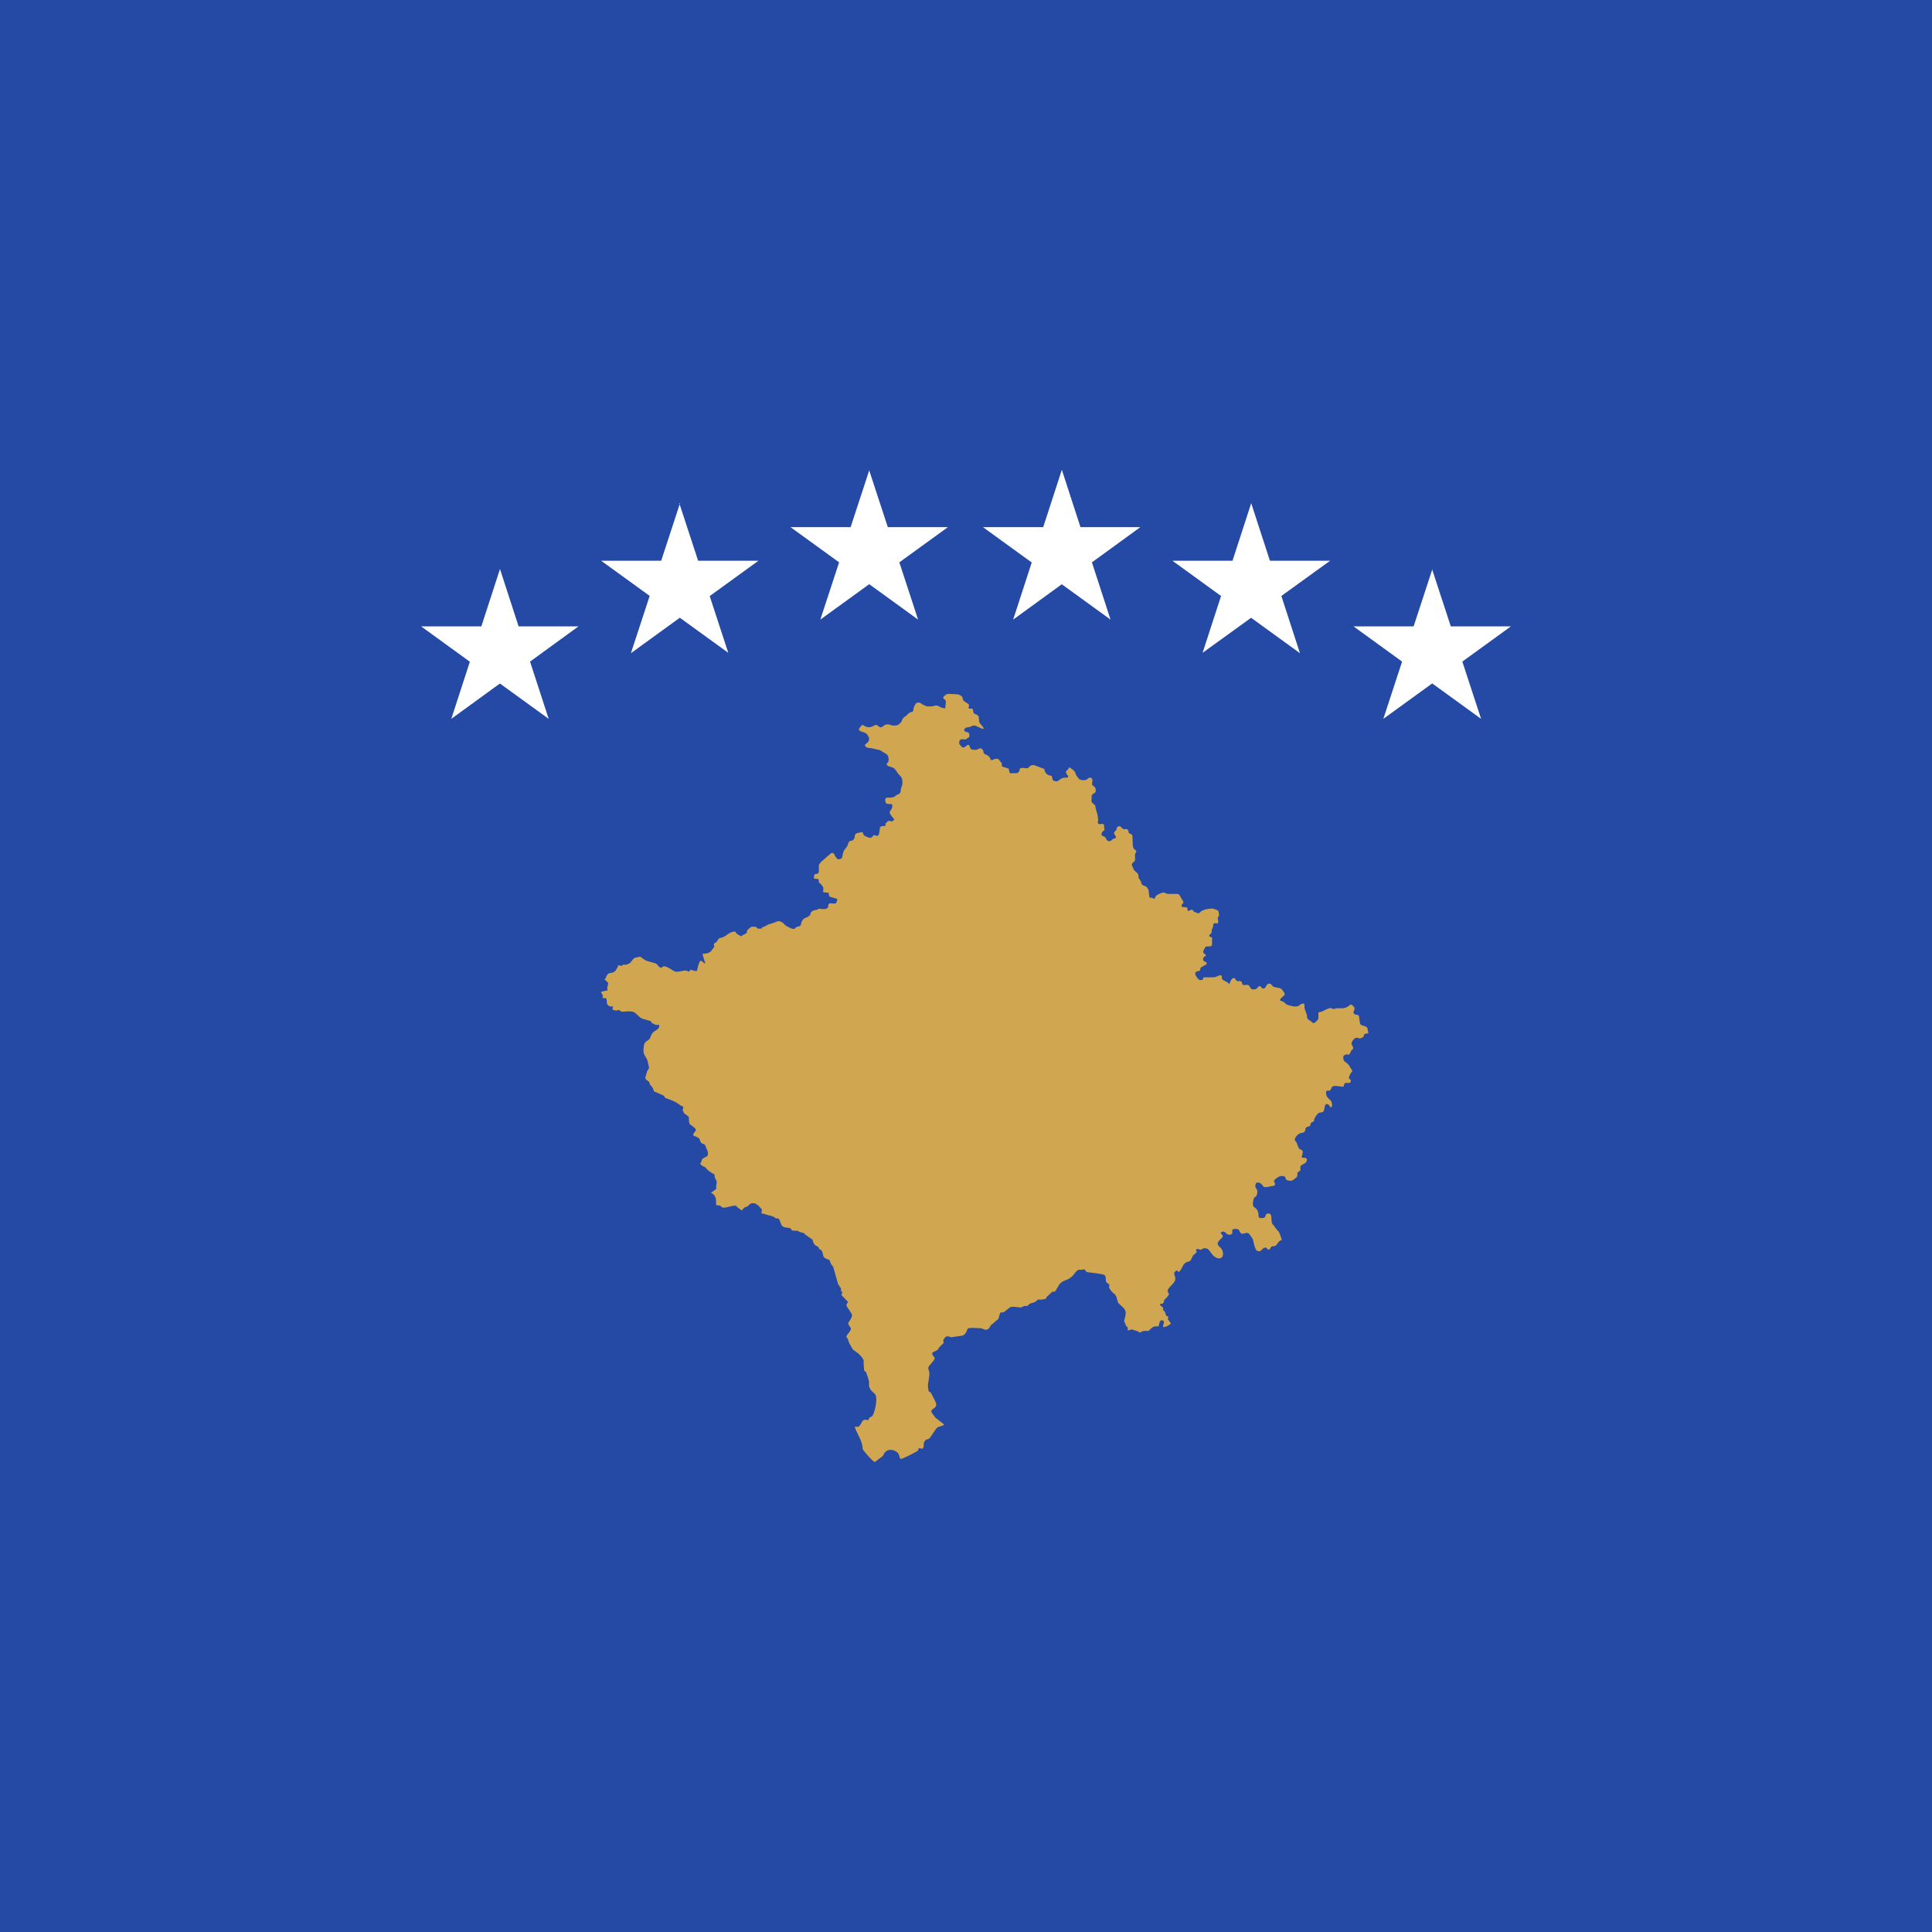
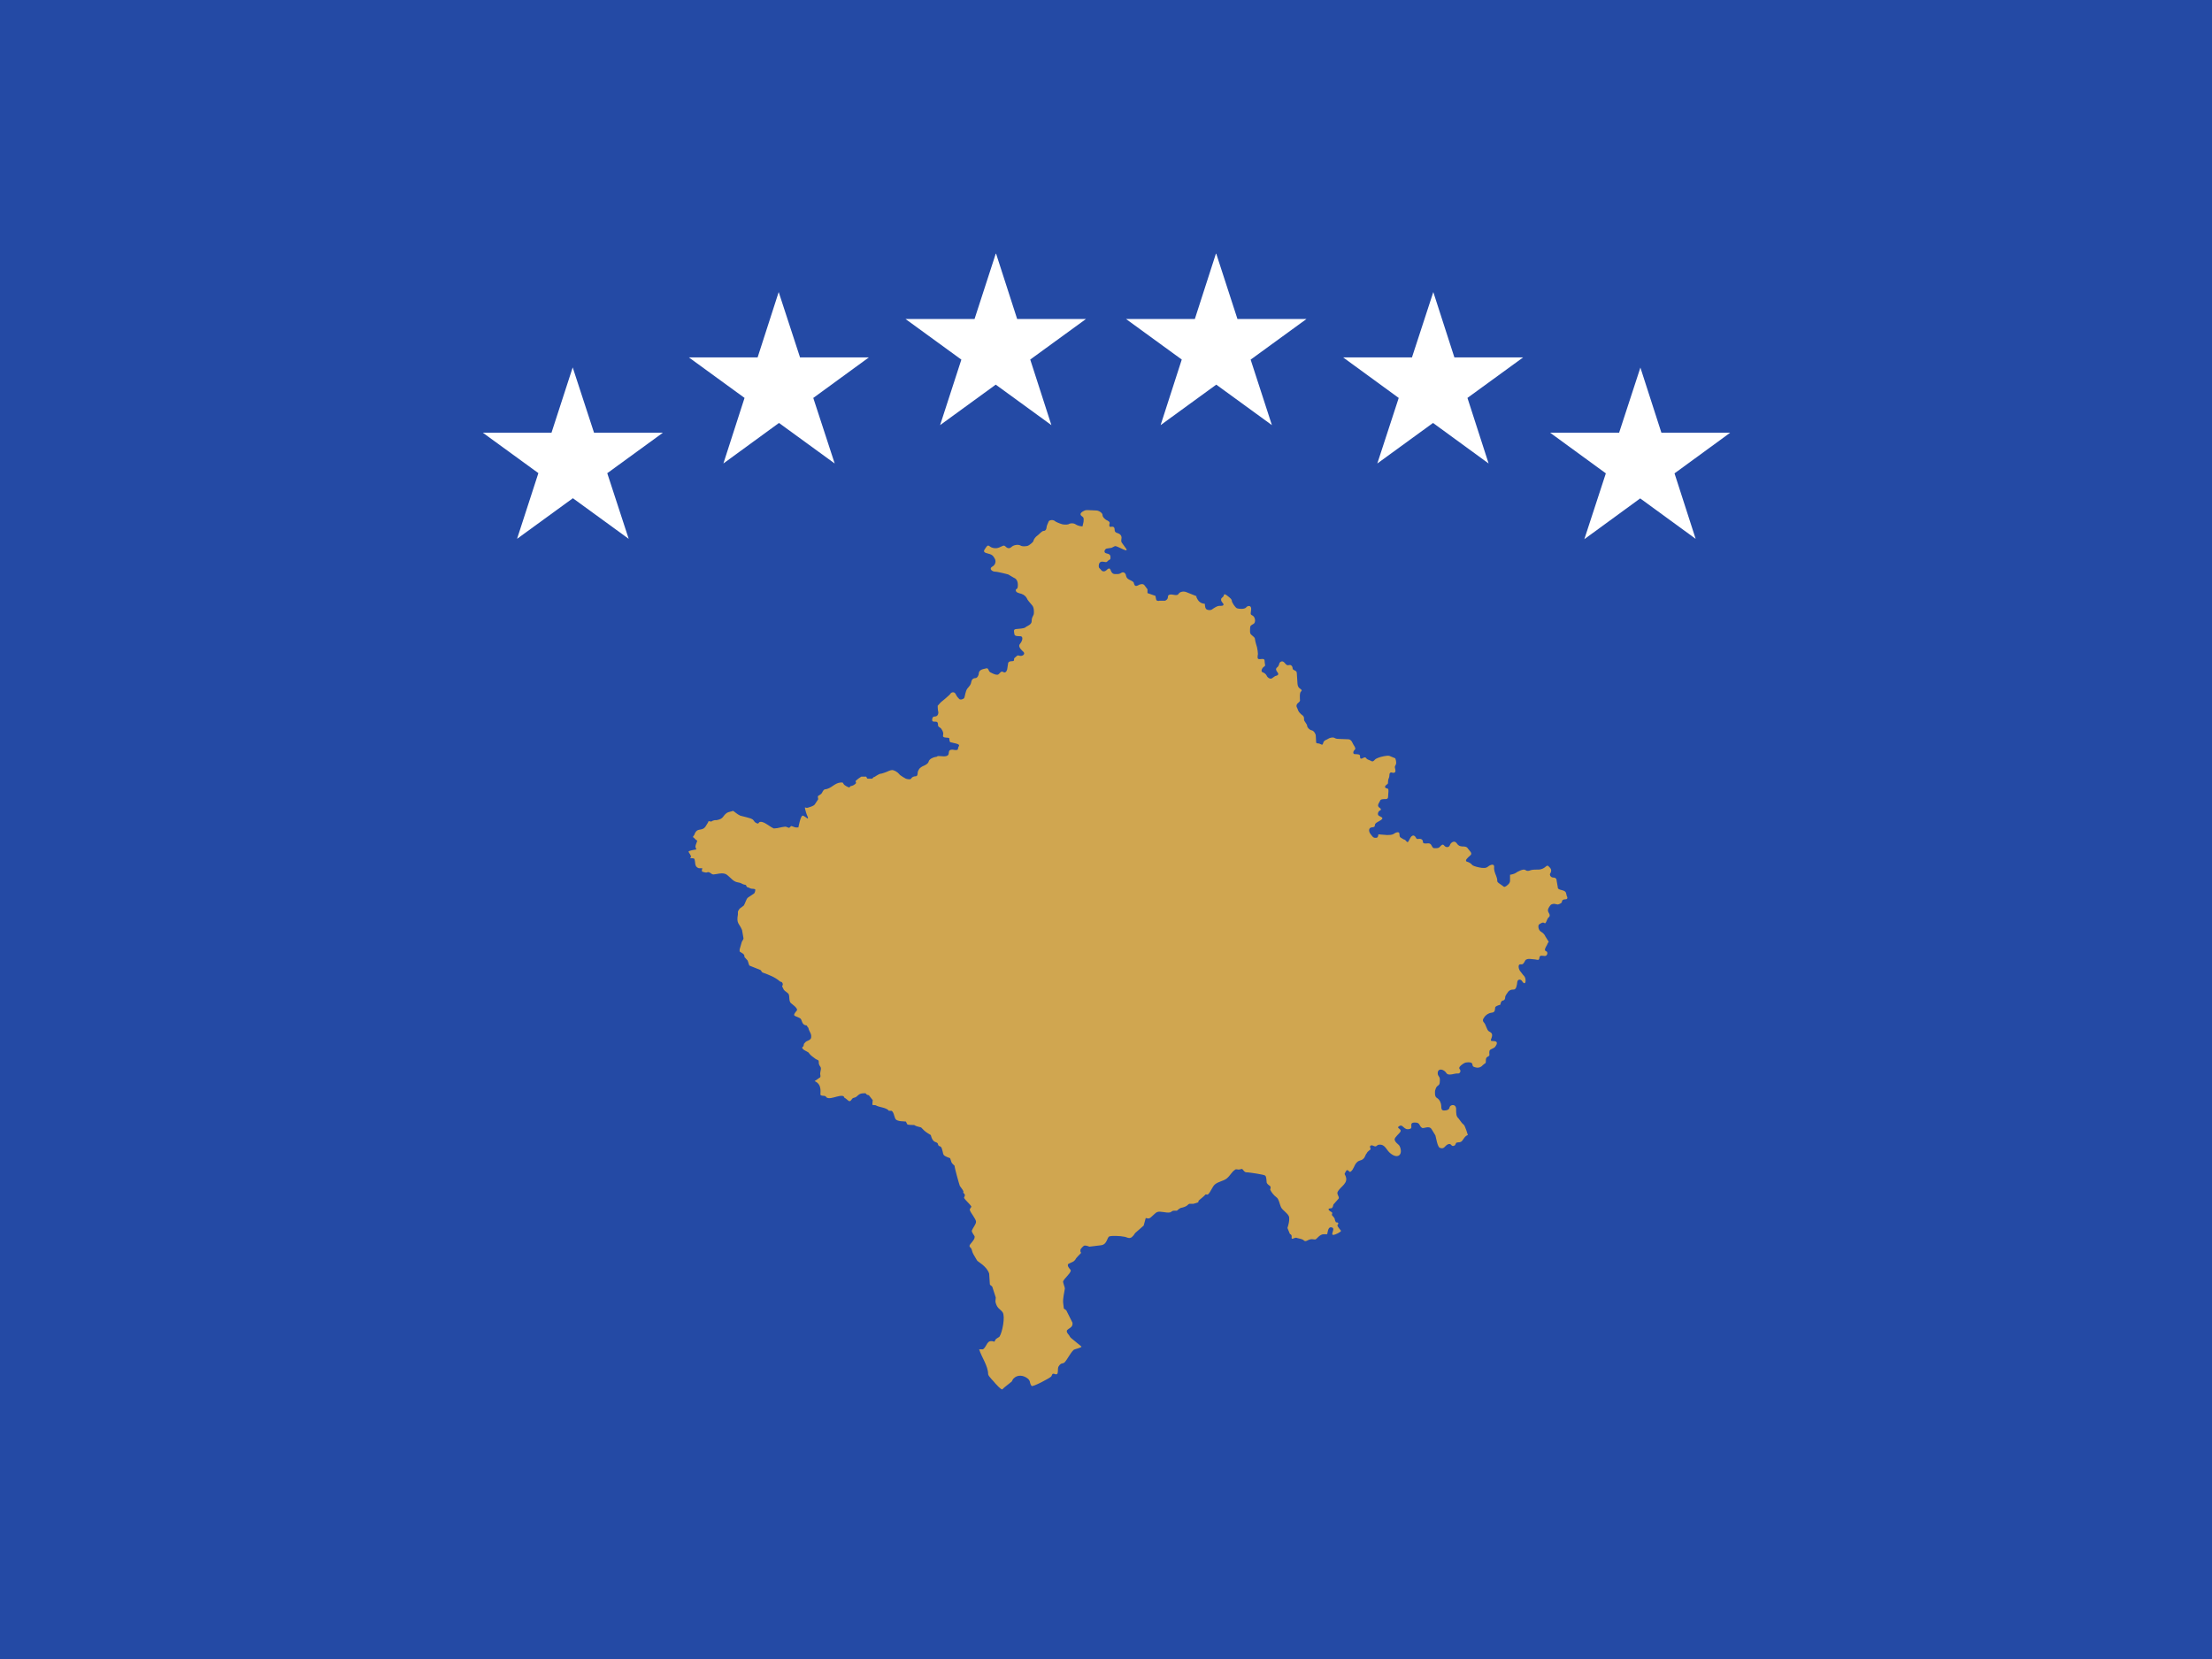
- <svg xmlns="http://www.w3.org/2000/svg" id="flag-icons-xk" viewBox="0 0 512 512">
-   <path fill="#244AA5" d="M0 0h512v512H0z" />
-   <path fill="#D0A650" d="m202.3 245.7 1.3-.7 1.6-.5s.8-.4 1.2-.4c.4 0 1.3.5 1.5.9.3.4 1.7 1 1.7 1s1 .4 1.1 0c.2-.2.6-.5 1-.5s.6-.4.6-.7c0-.3.2-.7.5-1.1.3-.4 1-.6 1-.6s1-.4 1-1 1.1-1 1.7-1c.5-.1 0-.4 1.3-.2 1.4.1 1.6-.3 1.7-.7 0-.5 0-.9.9-.8.8.1 1.3.1 1.3-.4 0-.4.8-.7-.6-1-1.4-.5-1.3-.2-1.4-.8-.1-.7 0-.6-1-.7-1 0-.4-.5-.5-1 0-.5-.3-.7-.5-1-.2-.4-.7-.4-.7-.8 0-.5 0-.8-.6-.8s-.7 0-.7-.4c0-.5.1-.9.6-.9s.8-.4.7-.9v-1.5l.6-.8 2.3-2c.2-.3.9-.6 1.2 0 .3.7.5.9.8 1.2.2.3 1 0 1.2-.2.2-.4.2-1.5.7-2.2.5-.6.8-1 .9-1.4s.3-1 .9-1 .9-.7.9-1.1.2-.9 1-1c.6 0 1-.5 1.2.1.2.7.4.7.9.9.4.2 1 .5 1.4.2.4-.3.5-.8 1-.5.5.3.9 0 1-.6l.2-1.5s.1-.4 1-.4.2-.5.6-.8c.5-.4.5-.7 1-.5.6.2 1.5-.2 1-.7-.4-.6-1.4-1.4-.9-2 .6-.6.8-1.7.3-1.8-.6-.1-1.4.1-1.5-.5-.1-.6-.3-1 .3-1.2.7 0 1.9 0 2.2-.4s1.5-.5 1.5-1.4c0-1 .3-1 .4-1.6.1-.5.1-1.6-.3-2.1a9.5 9.5 0 0 1-1.3-1.6 2 2 0 0 0-1.2-1c-.7-.2-1.3-.3-1.3-.8 0-.6.5 0 .5-1.3s-1-1.6-1-1.6l-1.3-.8s-2.4-.6-3-.6-1.4-.7-.7-1.1c.8-.5 1-1.2.7-1.8s-.5-1-1.5-1.3c-1-.3-1.3-.5-.9-1.1.5-.6.6-1 1.2-.6.5.4 1.4.6 2.2.2.7-.3 1-.6 1.4-.2.3.3.8.7 1.4.2.5-.6 1.5-.6 2-.4.5.3 1.6.2 2 0 .3-.2 1-.8 1-1.1s.5-1 1-1.2c.4-.3 1-1.1 1.5-1.1s.6-.5.6-.9.4-1 .5-1.2c0-.3 1-.7 1.6-.1.7.5 1.5.7 1.5.7h1.4c.5-.2 1.1-.4 1.8 0 .6.5 1.6.5 1.6.5l.1-1c0-.4.2-1-.1-1.2-.4-.3-.9-.6-.1-1.2.7-.5.7-.4 1.4-.4l1.8.1c.6 0 1.5.5 1.5 1s.4.9.8 1.1c.5.3 1 .5.9 1-.2.4-.2.7.3.7.6-.1.8.2.8.6s.1.7.7.9c.6.2.8.5.8 1l.1 1c.1.4.8 1.1.8 1.1s1 1.2-.3.6-1.6-.8-2-.7c-.5 0-.8.3-.8.3l-1 .2c-.6 0-1 1-.3 1.1.8.2 1 .3 1 1s-.2.4-.6.8c-.4.4-.7.2-1.3.2-.7 0-.8.5-.8 1s.2.4.5.8c.3.5.8.5 1.2.1.5-.4.9-.7 1.1.1s.7.8 1.2.8c.6 0 .8 0 1.2-.3.5-.2 1 0 1.2.7 0 .7.5.8 1 1 .4.3.7.5.8.9.1.4.4.6.8.3.5-.2 1.2-.4 1.5 0l.8 1v.8l1.8.6.2.8c0 .4.3.5.7.4h1.3s.7-.3.7-.8.3-.6.7-.6c.5 0 1.5.3 1.8-.2.3-.5 1.1-.7 1.7-.4l2.4.9s-.2 0 .3 1c.6.8 1.6.8 1.6.8l.3 1.1c.2.3 1 .5 1.5.2.4-.4 1-.8 1.6-.8.6 0 1 0 1-.3s-.6-.6-.6-1.2c0-.5.6-.5.7-1 0-.5.6 0 1 .3.3.2.8.7.8 1s.8 1.5 1.2 1.7c.5.2 1.7.3 2-.2.4-.4 1.3-.6 1.3.5-.1 1-.3 1 .3 1.4.7.4.8 1.6.2 1.9-.5.3-.7.4-.7 1s-.2 1.3.2 1.6c.5.4.8.6.8 1s.5 1.9.5 1.9.3 1.5.2 1.8-.2 1 .6.9c.8-.1 1-.1 1 .6s.3 1-.2 1.2c-.4.2-.7 1-.3 1.3.5.1.9.4 1 .7 0 .4.8 1 1.3.6.4-.3.5-.5.9-.6.4 0 .6-.3.3-.7-.4-.5-.5-.9-.1-1.2.4-.2.5-1 .5-1s.6-.8 1.2 0c.7.7.8.4 1.2.4.5 0 .7.5.7.9s1 .3 1 1l.1 2.3s0 1 .6 1.3c.5.4.4.4.1.9-.2.4-.1 1-.1 1.4s.1.5-.3.9c-.5.3-.7.7-.4 1.2.3.6.2.9 1 1.5.7.6.6.9.6 1.3s.7 1 .7 1.4c0 .5.6 1 1 1s1 .9 1 1.3l.2 1.6s-.1.2.4.2c.6 0 1 .6 1.1 0 .2-.7.8-.8 1.1-1 .4-.2 1.2-.5 1.5-.3.4.3.9.3 1.2.3h2.2s.4 0 .7.7c.3.7 1.1 1.4.7 1.8-.5.3-.5 1 0 1 .6 0 1.2 0 1.2.4 0 .5 0 .8.5.5s.8-.3 1 0c.1.4.5.4 1 .6.4.3.6.1.9-.2.3-.4 1.4-.7 1.4-.7s1.5-.3 2-.2l1.3.5s.4.9.2 1.4c-.2.5-.4.4-.2 1.2.2.8-.2.9-.5.8-.4-.1-.8-.1-.8.6s-.4.8-.4 1.4 0 .5-.3.8c-.4.2-.5.7 0 .8.6 0 .4.6.4 1v1s0 .5-.6.5c-.7 0-1.2 0-1.3.4s-.8 1-.2 1.5c.7.4.5.7.1.8-.4.2-.6 1 0 1.3.8.3.7.5.3.9-.5.3-1.4.6-1.4 1 0 .6-.2.6-.8.7s-.8.7-.1 1.6c.6.9.8.7 1.3.7.4 0 .4-.7.4-.7h2c.5 0 1.2 0 1.5-.2.4-.2 1.4-.7 1.4.1 0 .8.2.7.7 1 .4.4.5.1 1 .6.3.5.4.1.6-.5.3-.6.9-1.2 1.3-.5s.5.5 1 .5c.6 0 .8.3.8.7s.6.4 1.2.3.7.4 1 .8c.3.4.4.4.8.4.3 0 .7 0 1-.4.3-.3.6-.8 1-.2s1.1.4 1.3-.2c.2-.6 1-1.1 1.5-.4.4.6.8.6 1.3.7.4.1 1.1.1 1.4.5.3.5 1.2 1.2.5 1.7-.6.5-1.4 1.2-.8 1.3.6.2 1 .4 1.3.8.4.4 1.6.6 2.1.7.6 0 1 .2 1.7-.4.6-.5 1.3-.5 1.2.2-.1.7.3 1.5.3 1.5s.4 1 .4 1.5c0 .4 0 .5.8 1s.7.9 1.4.4c.6-.6.8-.8.8-1.2v-1.4s1-.2 1.3-.4 1.9-1 2.2-.7.9.2 1.2 0h1.5c.4 0 1 0 1.8-.6.7-.6.7-.4 1.2 0s.4 1 .2 1.3c-.3.3 0 1 .6 1 .7 0 .8.4.8.9l.2 1.3c.1.4.1.5 1.1.8 1 .2.9.8 1 1.3.2.4.2.7-.3.7-.6 0-.8.3-.8.7-.1.4-1 .6-1 .6l-.8-.2s-.6 0-.8.4c-.3.3-.9 1-.5 1.6.4.6.4 1 0 1.2-.4.3-.6 1.5-1 1.3s-.8 0-1.1.2c-.4.2-.3 1.4.4 1.8.8.5 1 1 1 1l.8 1.3-.5.7c-.2.4-.7 1.3-.2 1.5s.3 1-.2 1c-.6 0-1.2-.2-1.3.5-.1.7-.4.5-1 .4-.5 0-2-.4-2.3.3-.3.7-.4 1-1 .8-.7 0-.5 1-.3 1.5.2.4.9 1 .9 1s.5.4.5 1.3-.4.8-.7.2-1.1-.5-1.2.1c-.1.7-.2 1.7-.9 1.7-.6 0-.9.2-1.2.6-.2.3-.7.9-.7 1.2s-.1.7-.6.8c-.4 0-.5 1-.5 1s-1.1.2-1.2.6c-.1.4 0 1.1-.9 1.2-.9.1-1.4.7-1.7 1.1-.3.5-.4.8 0 1.2.4.4.6 1.8 1 2 .6.3 1 .4.8 1 0 .8-.6 1.3.1 1.3.8 0 1.2.2 1 .8-.3.6-.3.6-.9.9-.5.3-.8.3-.8 1s.2.6-.3.9c-.5.2-.5.6-.5 1 0 .6-.1.4-.7 1s-1.3.6-1.8.4c-.4-.1-.5-.1-.6-.6-.1-.6-1-.6-1.4-.5-.5.1-1.1.6-1.1.6s-.8.5-.5 1c.4.4.2 1-.4 1-.7 0-2.2.7-2.6 0-.5-.9-1.8-1.4-2-.3-.2 1 .6.9.5 2-.1 1-.3 1-.7 1.3-.3.3-.3.6-.4 1-.1.4-.2 1.4.4 1.7.7.4 1 1.3 1 1.8s0 1 .6 1c.7 0 1.2 0 1.3-.7.1-.6 1.4-.9 1.5.3s0 1.8.6 2.3c.4.5.8 1.2 1.2 1.5s1 2.4 1 2.4c-1 .2-1.2 1.4-1.8 1.6-.3.1-.6 0-1 .2-.2.2-.2.5-.5.7-.7.3-.5-.8-1.4-.4-.7.3-.8 1.2-1.8.8-.6-.2-1-2.3-1.1-2.8 0-.3-.7-1.2-.9-1.5-.6-1-1.8 0-2.2-.3-.7-.4-.4-1.2-1.3-1.2-2-.2-.6 1.1-1.4 1.4-1.5.6-1.5-1.4-2.7-.5-.4.3.7.6.4 1.2-.2.4-1.4 1.2-1.3 1.8.1.8 1 1 1.2 1.7.7 1.7-.4 3-2.2 1.6-1-.8-1.1-2.2-2.6-2.1-.4 0-.5.3-.9.4-.3 0-.6-.3-1-.2-.5.2 0 .6-.1.9l-.9.8c-.4.5-.3 1-.9 1.5-.5.3-.9.1-1.4.7-.6.6-.7 1.5-1.4 2.1-.4.3-.6-.9-1 0-.2 0-.2.1-.3.2v.6c1 2-1 2.6-1.7 4-.3.5.5 1 .2 1.4-.2.4-1.1 1.2-1.2 1.4 0 .2-.1.6-.3.8-.2.2-.7 0-.8.3 0 .3.6.6.8.8.2.2-.1.5 0 .6 1 1 .4.7.9 1.6 0 .2.4 0 .5.3.1.3-.2.3-.1.6l.8 1.1c0 .3-1.5 1-1.8 1-.9 0 .8-1.8-.7-1.8-.6 0-.6 1.4-.8 1.6h-.8c-.9 0-1.5 1.1-1.9 1.2h-1.1c-.4 0-.8.4-1.2.4-.2 0-.3-.2-.5-.3l-1.6-.5c-.3 0-.8.4-1 .2-.2-.1.3-.7-.4-1l-.6-1.4c.2-.8.5-1.7.4-2.5-.2-1-1.5-1.7-2-2.4-.2-.5-.4-2-1-2.3a5 5 0 0 1-1.4-1.7c0-.2.2-.5 0-.8-.2-.3-.7-.4-.8-.8-.1-.4 0-1.5-.4-1.7-.4-.3-3.3-.6-4-.7-.3 0-.6 0-.9-.3l-.4-.5-.9.1h-.7c-1 .6-1.1 1.4-2 2-.9.8-1.8.7-2.7 1.5-.6.5-1 1.7-1.5 2.2-.2.3-.6 0-.7.1l-1.6 1.5s0 .3-.2.4l-1 .2h-1c-.4.2-.4.7-2 1l-.3.2-.6.5h-.6c-.4 0-.7.3-1 .4-.9 0-2.2-.4-2.8-.1-.4.1-1.5 1.3-2 1.4h-.6c-.2 0-.5 1.4-.6 1.7l-2 1.7-.5.8c-.2.2-.5.4-.8.4-.4 0-1-.3-1.3-.4-.7 0-2.7-.2-3.3 0-.6 0-.4 1.9-2 2l-2.7.4s-.6-.4-1.2-.2c-.2 0-.8.7-.8 1v.3l.1.3c-.3.5-1.1 1-1.4 1.6l-.2.3c-.2.2-1.3.6-1.4.8-.3.6.7 1.2.6 1.5-.2.8-1.4 1.6-1.7 2.4-.1.3.4 1.3.3 1.7 0 1-.4 2.3-.4 3.3l.2 1.3.6.4c.1.2 1.4 2.6 1.4 2.9.2 1.7-2.3 1.1-.8 2.9l.6.8 2.3 1.8c0 .3-1.6.6-1.8.8-.8.8-1.4 2.1-2.1 2.9-.5.4-.9 0-1.4 1-.2.4 0 1.3-.3 1.6-.4.4-.7-.2-1 0-.2 0-.3.6-.4.7-.5.3-4.2 2.3-4.5 2.1-.2 0-.4-.7-.4-.9a2 2 0 0 0-.5-.8c-1-.8-2.4-1-3.3 0-.3.3-.3.7-.6 1l-1.6 1.2s-.3.4-.5.3c-.3 0-1.2-1-1.5-1.3-.4-.5-1.6-1.7-1.7-2.2 0-2-1.5-3.9-2.1-5.8h1c1-.6.7-2.4 2.5-1.7.3-.3.2-.6.7-.9.2 0 .5-.2.5-.3.7-1 1.4-4.6.8-5.6-.6-.8-1.2-.8-1.7-2.2v-1.2c0-.4-.7-2.4-.8-2.6-.1-.1-.5-.3-.5-.5 0-.1-.2-2.3-.1-2.5-.6-1.7-2.8-2.8-2.9-3l-.8-1.4c-.3-.5-.3-.8-.5-1.3 0-.2-.4-.4-.4-.7 0-.4 1.2-1.4 1.2-2.1 0-.3-.8-1-.7-1.5.2-.4 1-1.4 1-2 0-.6-1.3-2-1.5-2.7 0-.4.5-.7.4-.9l-1.7-1.8c-.1-.3.5-.6 0-1-.4-.5 0-.3-.1-.7l-.8-1.2-1.3-4.6c-.2-.3-.5-.5-.6-.8l-.4-1s-1.3-.4-1.5-.8c-.2-.3-.2-1.2-.6-1.7-.1-.3-.4-.2-.6-.4l-.2-.5c-.4-.5-1.1 0-1.6-2l-2-1.4-.2-.3c-.5-.2-1.2-.2-1.6-.6l-1.6-.1-.4-.6c-.6-.2-1.7-.1-2.2-.6-.5-.4-.6-2.2-1.3-2h-.4c-.5-.7-2.2-.8-3-1.2-.2-.1-.8 0-.8-.2l.1-1-1-1.1c-.6-.2-.3-.3-.8-.5-1.1-.1-1.2 0-2 .8l-.8.3c-.4.2-.5 1-1 .6l-.5-.4c-.3-.3-.5-.1-.6-.6-1-.5-3.6 1.2-4.2 0-.5-.3-.8 0-1.2-.3-.2-.2.5-2.4-1.4-3.2l1.4-1v-.8c0-.3.2-1 .1-1.3l-.4-.8c-.2-.3 0-.6-.2-1l-.6-.3c-.5-.4-1-.6-1.4-1.1l-.3-.4c-.3-.2-1.5-.6-1.4-1.1 0-.2.2-.2.3-.4 0-.2 0-.5.2-.7.5-.7 1.7-.4 1.5-1.7 0-.6-.5-1.1-.6-1.8l-.4-.5c-1.2-.1-1-1.3-1.4-1.6-1.3-.8-2.2-.3-.8-2 .2-.5-1.2-1.4-1.5-1.6-.5-.5-.2-1.5-.4-2-.1-.3-1-.7-1.2-1l-.4-.8v-.2c.3-.2.2-.5 0-.8 0-.2-.4-.1-.5-.2-1.2-1-2.5-1.5-4-2-.4-.2-.2-.5-.6-.7l-2.3-1c-.3 0-.4-.9-.6-1.1a3 3 0 0 0-.7-.8c0-.8-.5-.9-1-1.3l-.2-.5.5-1.7c.1-.3.5-.6.5-1l-.4-1.8c-.6-1.6-1.3-1.4-1-3.6.1-.5 0-.7.3-1.1l.2-.3 1-.7c.3-.4.5-1.5 1-1.8.2-.3 1.2-.8 1.3-1 .2-.2.4-.7.3-1h-1c-.1 0-.5-.4-.9-.4l-.2-.4-.2-.2-1-.3c-.5-.2-1-.2-1.5-.5-.7-.4-1.5-1.6-2.3-1.7-1-.2-1.6 0-2.5 0-.6.1-.6-.2-1-.4-.7-.2-.2.4-1.7-.1-.2-.2 0-.7.1-.9-.2 0-.5.1-.8 0-1.2-.3-.8-1.4-1-2-.2-.3-.7-.2-1-.2v-.3c.3-.3-.4-1.1-.4-1.2 0-.3 1.5-.5 1.7-.5.1-.2-.1-.4-.1-.6l.3-1.4-1-1c.1-.1.4-.3.4-.5.7-2 1.8-.4 2.8-2.2l.5-1h.2l.6.2c.1-.2.4-.3.6-.4l.4.1c1.8-.4 1.4-1 2.4-1.8.3-.2 1.1-.2 1.5-.4.4.2 1 .8 1.7 1.1.5.2 2.3.6 2.6.8.4.2.5.7.9.9 1 .5.4-.4 1.4-.2 1 .2 1.8 1 2.8 1.4h.7c.3 0 2-.4 2.1-.3l.7.3c.2 0 .4-.5.5-.5.7.1.8.4 1.7.3 0 0 .5-2.6 1-2.7.2 0 .9.6 1 .7.4 0 0-.6 0-.6 0-.2-.6-1.8-.5-2 0 0 .4.2.6 0 .6 0 1.2-.2 1.6-.6l.9-1.2c0-.2-.2-.7-.1-.8l.7-.5c.3-.3.4-.8.8-1 1.7-.2 2.2-1.5 3.7-1.7h.5l.3.5c.1.1 1 .7 1.3.7l.3-.3c.3 0 1.1-.5 1.2-.8 0 0-.2-.2 0-.4 0-.1 1-1 1.2-1h1.1l.5.5h.9c.2 0 .3-.4.5-.5l.1.1z" />
+ <svg xmlns="http://www.w3.org/2000/svg" id="flag-icons-xk" viewBox="0 0 640 480">
+   <path fill="#244AA5" d="M0 0h640v480H0z" />
+   <path fill="#D0A650" d="M253 224.8s1.2-.8 1.6-.9c.5 0 2-.6 2-.6s1-.5 1.5-.5c.6 0 1.6.6 2 1.1.3.5 2 1.4 2 1.4s1.2.4 1.5 0c.2-.4.7-.7 1.3-.7.5 0 .6-.5.6-.9s.2-.9.6-1.4c.5-.5 1.3-.8 1.3-.8s1.2-.5 1.3-1.2c.2-.7 1.3-1.2 2-1.3.7 0 0-.4 1.8-.2 1.7.2 2-.4 2-.9.1-.5 0-1 1.1-1 1.1.2 1.6.2 1.6-.4 0-.6 1-1-.7-1.4-1.8-.5-1.6-.1-1.8-1 0-.7 0-.6-1.1-.7-1.2-.1-.6-.7-.7-1.3-.1-.6-.4-1-.6-1.3-.3-.4-.9-.4-.9-1s-.1-1-.7-1c-.7 0-1 0-1-.5 0-.6.2-1 .8-1 .7 0 1-.6 1-1.2-.2-.6-.2-1.9-.2-1.9l.9-1s2.6-2.1 2.8-2.5c.2-.4 1.1-.7 1.5.1.4.8.6 1 1 1.4.3.4 1.3.1 1.5-.3.2-.4.3-1.9.9-2.7.6-.7 1-1.1 1.1-1.8s.5-1.2 1.2-1.2c.6 0 1-.9 1-1.4 0-.5.4-1 1.2-1.2.8-.1 1.3-.6 1.6.2s.6.7 1.1 1c.6.3 1.4.6 1.8.3.5-.4.7-1 1.3-.7.6.4 1 0 1.2-.7l.3-1.9s.1-.5 1.1-.5.3-.6.8-1c.6-.4.6-.8 1.3-.6.7.3 1.8-.3 1.3-1-.6-.6-1.8-1.6-1.1-2.4.7-.8 1-2 .3-2.2-.7-.1-1.8.1-1.9-.6-.1-.8-.4-1.4.5-1.5.8-.1 2.2-.1 2.7-.5.4-.4 1.8-.7 1.8-1.8 0-1.2.4-1.3.6-2 .1-.6.1-2-.5-2.6-.6-.7-1.4-1.6-1.5-2-.2-.4-.7-1-1.6-1.3-.8-.2-1.6-.4-1.6-1 0-.7.6.1.6-1.6 0-1.7-1.1-2-1.1-2l-1.7-1s-3-.8-3.8-.8-1.8-.8-.9-1.4c1-.5 1.2-1.5.9-2.2-.4-.7-.6-1.3-1.9-1.6-1.3-.3-1.6-.6-1-1.4.5-.7.7-1.3 1.4-.7.6.5 1.8.7 2.7.3 1-.4 1.3-.8 1.8-.3.4.4 1 .8 1.7.2.7-.7 2-.8 2.6-.5.5.4 2 .3 2.4 0 .4-.2 1.4-1 1.4-1.3s.6-1.2 1.1-1.5c.6-.4 1.3-1.4 1.9-1.4.6 0 .8-.7.8-1 0-.5.5-1.4.6-1.7 0-.3 1.2-.8 2 0 .9.5 2 .8 2 .8s1 .2 1.7 0a2 2 0 0 1 2.1 0c.9.6 2 .6 2 .6l.3-1.3c0-.4.2-1.2-.3-1.5-.4-.3-1-.7-.1-1.4 1-.6 1-.5 1.9-.5l2.2.1c.7 0 1.8.7 1.8 1.3 0 .6.5 1 1 1.4.6.3 1.3.6 1 1.2-.1.5-.1 1 .6.8.7-.1.9.3.9.9 0 .5.2.8 1 1 .6.2 1 .7 1 1.2s-.2.9 0 1.4l1 1.4s1.3 1.5-.4.7c-1.6-.7-2-1-2.5-1l-1 .5-1.3.2c-.6 0-1.2 1.2-.2 1.4.9.2 1.2.4 1.2 1.2s-.3.5-.8 1c-.4.6-.8.2-1.6.2s-1 .7-1 1.3.3.6.6 1c.4.6 1 .7 1.6.2.5-.5 1-.9 1.3.1.4 1 .9 1 1.5 1 .7 0 1 0 1.6-.4.5-.3 1.2 0 1.3.9.2.8.7 1 1.3 1.3.6.3 1 .5 1 1 .2.6.5.8 1.1.5.6-.4 1.5-.6 1.9-.1l.9 1.2v1.1l2.3.8.2 1c0 .3.4.6 1 .4h1.6s.8-.3.8-1c0-.6.3-.8 1-.8.5 0 1.8.5 2.1-.2.4-.6 1.4-.8 2.2-.5l3 1.2s-.3 0 .4 1.1 2 1.1 2 1.1 0 1 .3 1.4c.2.4 1.3.6 1.8.2.6-.4 1.4-1 2.1-1s1.2 0 1.2-.4-.7-.7-.7-1.4.7-.6.8-1.3c.1-.6.8 0 1.3.4s1 .8 1 1.2c0 .5 1 2 1.5 2.2.6.2 2.1.3 2.6-.2.4-.6 1.6-.8 1.5.5-.1 1.3-.4 1.4.4 1.8.8.4 1 2 .3 2.4-.7.4-1 .5-1 1.2s-.2 1.6.4 2c.6.5 1 .8 1 1.2 0 .5.6 2.4.6 2.4s.4 1.9.2 2.3c0 .5-.3 1.2.7 1.1 1-.1 1.3-.1 1.3.7s.4 1.2-.2 1.5c-.6.4-1 1.4-.4 1.6.6.2 1 .6 1.2 1 .1.4 1 1.2 1.6.7.6-.4.7-.6 1.2-.7.4-.1.8-.4.3-1-.4-.5-.6-1-.1-1.4.5-.3.7-1.3.7-1.3s.7-1 1.5 0 1 .6 1.5.6.8.5.8 1c0 .6 1.2.5 1.2 1.3l.2 3s0 1.1.7 1.5c.7.5.6.6.2 1-.3.6-.2 1.5-.2 2s.2.5-.3 1c-.6.4-.9 1-.5 1.6.3.6.2 1 1.1 1.8 1 .7.9 1 .9 1.6 0 .5.9 1.3.9 1.8s.7 1.2 1.3 1.3 1.2 1 1.2 1.6l.1 1.9s0 .3.6.3c.7 0 1.2.8 1.4 0 .2-1 1-1 1.4-1.3s1.4-.6 1.9-.3 1 .3 1.5.3l2.6.1s.6 0 1 .8c.3.8 1.3 1.8.8 2.2-.6.5-.6 1.3 0 1.3s1.5 0 1.5.5c0 .6 0 1 .7.7.5-.3.9-.4 1.1 0 .3.4.7.4 1.3.7.6.4.8.1 1.2-.3.3-.4 1.7-.8 1.7-.8s1.8-.5 2.5-.3l1.7.7s.4 1 .2 1.7c-.2.6-.5.5-.2 1.5.2 1-.3 1-.7 1-.5-.2-1-.2-1 .7 0 .8-.4 1-.4 1.8s0 .6-.5 1c-.4.3-.6.8.1 1 .7 0 .5.8.5 1.2l-.1 1.4s0 .5-.7.5-1.5 0-1.6.5c-.2.5-1 1.3-.3 1.9.8.5.6.8.1 1-.4.3-.8 1.3.2 1.6.9.4.8.7.2 1.1-.6.4-1.7.8-1.7 1.4s-.3.6-1 .7c-.7.1-1 1-.2 2 .8 1.1 1 1 1.6 1 .6 0 .6-1 .6-1l2.5.2c.6 0 1.4 0 1.9-.3.5-.4 1.7-.9 1.7 0 0 1 .3 1 .8 1.3.6.5.7.1 1.2.8.5.6.6 0 1-.7.3-.7 1-1.4 1.6-.6.5.9.5.6 1.2.6s1 .4 1 .9.6.5 1.5.4c.8 0 .9.5 1.2 1s.5.4 1 .4c.4 0 .9 0 1.2-.4.4-.4.8-1 1.3-.3.5.6 1.4.5 1.6-.2.3-.8 1.3-1.4 1.9-.6.6.9 1 .9 1.6 1 .6 0 1.4 0 1.7.6.4.6 1.5 1.4.7 2-.8.7-1.7 1.5-1 1.8a3 3 0 0 1 1.6 1c.5.4 2 .7 2.7.8.7 0 1.2.2 2-.5.9-.6 1.7-.6 1.6.3-.1.8.3 1.8.3 1.8s.6 1.4.6 1.9-.1.6 1 1.3c1 .6.8 1 1.7.4.8-.6 1-1 1-1.5v-1.7s1.2-.2 1.6-.5c.5-.4 2.3-1.3 2.8-.9s1 .3 1.5.1c.5-.2 1.4-.2 1.9-.2.4 0 1.2.1 2.2-.6.9-.8.9-.6 1.5 0 .5.5.5 1.1.2 1.6-.4.4 0 1.3.8 1.3s1 .5 1 1l.3 1.7c0 .4 0 .7 1.4 1 1.2.3 1 1 1.2 1.6.3.5.3 1-.4 1s-1 .3-1 .8c-.2.5-1.2.7-1.2.7l-1-.2s-.8 0-1.1.4c-.4.5-1 1.3-.6 2 .5.8.5 1.2 0 1.6-.4.3-.7 1.9-1.1 1.6-.5-.4-1 0-1.5.3-.5.2-.4 1.7.5 2.2 1 .6 1.2 1.3 1.2 1.3l1 1.6s-.3.3-.5.9c-.3.5-1 1.6-.3 1.8.7.2.4 1.4-.3 1.4s-1.5-.4-1.6.5-.5.6-1.2.5c-.7 0-2.4-.5-2.9.3-.5.9-.6 1.2-1.4 1.1-.8 0-.5 1.3-.2 1.8l1 1.3s.7.5.7 1.6c0 1-.5 1-1 .2-.4-.7-1.3-.6-1.4.2-.1.9-.3 2.2-1 2.2-.9 0-1.2.2-1.6.6-.3.4-.9 1.2-.9 1.6s-.1.9-.7 1-.7 1.2-.7 1.2-1.4.3-1.5.8c-.1.5.1 1.4-1 1.5a3 3 0 0 0-2.2 1.4c-.4.5-.5 1 0 1.5s.8 2.2 1.4 2.5c.5.3 1 .5.9 1.3-.1.9-.8 1.5.1 1.5 1 0 1.5.2 1.2 1-.4.7-.4.8-1 1.1-.8.4-1.1.4-1.1 1.2s.2.9-.4 1.2-.6.7-.6 1.4-.2.4-.9 1.1c-.7.8-1.6.8-2.2.6s-.7-.2-.8-.9c-.1-.6-1.1-.6-1.7-.5-.6 0-1.4.7-1.4.7s-1 .7-.6 1.2c.5.5.2 1.4-.6 1.3-.8-.1-2.6.8-3.2-.1-.6-1-2.2-1.6-2.5-.3-.2 1.2.7 1.1.6 2.4 0 1.3-.3 1.3-.8 1.7-.4.4-.4.8-.6 1.3 0 .5-.2 1.7.6 2.1.8.5 1.2 1.6 1.2 2.3 0 .6 0 1.3.8 1.3s1.5-.2 1.6-.9c.1-.7 1.7-1.2 1.9.3 0 1.5 0 2.3.7 2.9.5.6 1 1.5 1.5 1.8.4.3 1.2 3 1.2 3-1.1.3-1.4 1.8-2.1 2-.4.2-.9 0-1.3.3-.2.3-.2.7-.6.8-.9.4-.7-.9-1.8-.4-.9.4-1 1.5-2.3 1-.7-.2-1.1-3-1.3-3.6l-1.1-1.8c-.8-1.2-2.3 0-2.8-.4-.8-.5-.5-1.4-1.7-1.5-2.4-.2-.7 1.5-1.7 1.8-2 .7-2-1.8-3.4-.6-.5.4 1 .7.6 1.4-.3.6-1.7 1.6-1.7 2.3.2 1 1.2 1.3 1.5 2 1 2.3-.5 3.8-2.7 2-1.2-.9-1.5-2.7-3.3-2.5-.5 0-.6.4-1 .5-.5 0-.8-.4-1.3-.3-.7.3 0 .8-.2 1.2 0 0-1 .7-1 1-.6.6-.4 1.2-1.2 1.8-.6.5-1.1.2-1.8 1-.7.7-.8 1.9-1.7 2.6-.5.4-.8-1.1-1.4-.1l-.2.4c-.2.3-.2.4 0 .7 1.2 2.4-1.4 3.2-2.2 4.9-.3.7.6 1.3.3 1.9l-1.5 1.7c0 .2-.2.8-.4 1-.2.2-1 0-1 .4s.8.7 1 .9c.2.3-.2.7 0 .8 1.2 1.3.5.9 1.1 2 .1.2.5-.1.7.3.1.4-.4.4-.2.8 0 .2 1 1.4 1 1.4 0 .4-1.8 1.2-2.2 1.2-1.1 0 1-2.2-.8-2.2-.8 0-.9 1.7-1 2h-1c-1.2 0-2 1.4-2.4 1.5-.3.1-1-.2-1.5 0-.4 0-1 .5-1.4.5-.3 0-.4-.2-.7-.4-.5-.3-1.5-.4-2-.6-.4 0-1 .4-1.2.3-.3-.2.3-1-.6-1.4l-.7-1.7c.3-1 .6-2 .5-3.1-.2-1.1-2-2-2.4-3-.3-.6-.6-2.4-1.3-2.8a6.2 6.2 0 0 1-1.8-2.2c0-.2.3-.6 0-1-.3-.3-.8-.5-1-1-.1-.4 0-1.8-.5-2.1-.5-.3-4-.8-5-.9-.4 0-.7 0-1-.3l-.6-.7-1 .2c-.3 0-.8-.2-1 0-1.1.7-1.4 1.7-2.5 2.6-1.1.8-2.3.8-3.4 1.7-.7.6-1.2 2.1-1.9 2.8-.3.3-.7 0-.8.1-.6.7-1.4 1.2-2 1.8-.1.2 0 .4-.2.5l-1.3.4h-1.2c-.5.2-.5.8-2.5 1.2l-.5.3-.6.5h-.9c-.5 0-.8.5-1.2.5-1 .2-2.8-.5-3.6-.1-.5.1-1.8 1.7-2.3 1.8-.3.1-.6 0-1-.1l-.6 2.2-2.4 2.1c-.3.3-.4.7-.8 1-.2.3-.6.5-1 .5s-1.1-.4-1.6-.4c-.8-.2-3.3-.3-4-.1-.9.1-.6 2.4-2.6 2.6l-3.3.4c-.1 0-.8-.4-1.5-.3-.3.1-1.1 1-1.1 1.2v.5l.2.4c-.4.5-1.4 1.3-1.7 2l-.4.4c-.2.2-1.6.7-1.7.9-.3.8 1 1.6.8 1.9-.3 1-1.7 2-2.2 3-.1.4.5 1.7.5 2.1-.2 1.3-.6 2.9-.5 4.1l.2 1.7.7.5 1.8 3.6c.3 2.2-3 1.4-1 3.6.2.4.4.7.8 1l2.8 2.3c0 .4-2 .7-2.3 1-1 1-1.7 2.6-2.6 3.6-.6.5-1-.1-1.8 1.3-.2.5 0 1.6-.3 2-.5.4-.8-.2-1.3 0-.2 0-.3.7-.5.8-.5.5-5.2 3-5.6 2.7-.2-.1-.5-.9-.5-1.1 0-.3-.4-.9-.6-1-1.2-1-3-1.3-4.2 0-.3.3-.3.8-.7 1l-2 1.6-.5.5c-.5 0-1.6-1.3-2-1.7-.4-.6-2-2-2.1-2.7 0-2.4-1.9-4.9-2.6-7.2h1.1c1.3-.9 1-3 3.3-2.2.3-.4.3-.8.8-1 .2-.2.6-.3.7-.5.8-1.2 1.7-5.8.9-7-.7-1-1.5-1-2-2.7-.2-.5 0-1 0-1.6l-1-3.1c-.2-.3-.7-.5-.7-.7l-.2-3.1c-.7-2.2-3.4-3.5-3.5-3.8l-1-1.7c-.4-.7-.4-1-.6-1.6-.1-.3-.6-.6-.6-.9 0-.6 1.6-1.7 1.5-2.7 0-.3-1-1.3-.8-1.8.2-.6 1.2-1.8 1.2-2.5 0-.8-1.6-2.6-1.8-3.4-.1-.5.6-.8.4-1.1-.2-.4-1.8-1.9-2-2.3-.3-.3.5-.7 0-1.3-.6-.5-.1-.4-.3-.8-.2-.5-.7-1-1-1.5-.2-.5-1.6-5.5-1.5-5.8-.3-.3-.7-.6-.9-1l-.4-1.2s-1.6-.5-1.9-1c-.2-.3-.3-1.6-.7-2.2-.2-.3-.5-.2-.7-.4-.2-.2-.2-.5-.3-.7-.5-.6-1.4 0-2-2.4-1-.6-1.7-1-2.4-1.8l-.4-.4c-.6-.2-1.5-.3-2-.7-.3 0-1.8 0-2-.2l-.4-.8c-.8-.1-2.2 0-2.9-.6-.5-.5-.6-2.8-1.6-2.5a.7.7 0 0 0-.4 0c-.7-1-2.9-1-3.8-1.6-.2-.1-1 0-1-.2l.1-1.3-1.1-1.4c-.9-.2-.6-.3-1-.6-1.5 0-1.7.2-2.6 1-.2.2-.7.3-1 .4-.5.3-.6 1.2-1.3.8l-.6-.5c-.4-.4-.6-.2-.8-.8-1.2-.7-4.5 1.5-5.2 0-.6-.3-1 0-1.5-.4-.2-.2.7-3-1.7-4l1.6-1.1c.2-.3 0-.8 0-1 0-.5.3-1.4.2-1.7 0-.3-.4-.6-.5-1-.2-.3 0-.8-.2-1.2l-.8-.4c-.6-.5-1.2-.8-1.7-1.4l-.4-.5c-.4-.3-1.8-.8-1.8-1.4 0-.2.4-.3.4-.5.1-.3 0-.6.3-.8.6-1 2.1-.5 1.9-2.2-.1-.8-.7-1.4-.8-2.2-.3-.2-.3-.5-.5-.7-1.5-.1-1.3-1.6-1.8-2-1.5-1-2.7-.4-1-2.4.2-.7-1.5-1.8-1.8-2.1-.6-.6-.3-1.9-.6-2.5 0-.3-1.1-.9-1.4-1.3l-.5-1v-.1c.3-.3.2-.8 0-1-.1-.3-.6-.2-.7-.4-1.4-1.2-3-1.8-4.9-2.5-.5-.2-.3-.6-.8-.8l-3-1.2c-.2 0-.4-1.1-.6-1.5l-.9-1c0-1-.6-1-1.4-1.6v-.6l.6-2.1c.1-.4.6-.8.5-1.2l-.4-2.3c-.8-2-1.7-1.8-1.2-4.5 0-.6-.1-.9.3-1.4l.2-.3 1.2-.9c.4-.6.7-1.9 1.2-2.3l1.8-1.2c.2-.2.4-.9.3-1.2-.4-.2-.8-.1-1.2-.2-.2 0-.7-.4-1.1-.4-.1-.2-.3-.3-.3-.5l-.2-.2c-.5 0-1-.3-1.4-.5-.5-.2-1.2-.2-1.7-.5-1-.5-2-2-2.9-2.2-1.2-.3-2 .1-3.2.2-.7 0-.7-.4-1.3-.6-.8-.3-.2.4-2-.2-.3-.2 0-.8 0-1h-1c-1.4-.4-.9-1.8-1.3-2.7-.1-.2-.8-.2-1-.2-.2 0-.2-.2-.2-.2l.2-.1c.2-.4-.7-1.4-.7-1.6.1-.3 2-.6 2.2-.6.1-.3-.1-.5-.2-.7 0-.5.3-1.2.5-1.7v-.2c-.6-.3-.7-.7-1.2-1 0-.3.3-.4.4-.7.9-2.5 2.3-.5 3.5-2.8.1-.2.5-.7.6-1.1h.2c.2 0 .6.2.8 0 .2-.2.5-.2.8-.3h.5c2.2-.4 1.7-1.2 3-2.1.4-.3 1.4-.4 1.8-.6.5.3 1.2 1 2.1 1.4.7.2 3 .7 3.4 1 .5.2.6.8 1 1 1.3.8.5-.4 1.8-.2 1.3.3 2.3 1.4 3.5 1.9l1-.1c.3-.1 2.3-.5 2.5-.4l.8.3c.3.1.5-.5.8-.5.8.2.8.5 2 .4 0 0 .6-3.3 1.2-3.4.3-.1 1.2.7 1.4.8.4.1 0-.7 0-.7-.2-.3-.8-2.3-.7-2.5 0 0 .5.2.8.1.6-.2 1.5-.4 2-.9l1-1.5c.1-.2-.2-.8 0-1l.9-.6c.4-.4.4-1 1-1.3 2-.2 2.7-1.8 4.6-2h.6l.4.6c0 .1 1.3.9 1.5.8.2 0 .3-.3.5-.4.3.1 1.4-.5 1.5-.9 0 0-.2-.3-.1-.6a12 12 0 0 1 1.6-1.2h1.4c.2.2.2.6.5.6h1.2c.2 0 .3-.5.7-.5z" />
  <g id="h" fill="#FFF">
-     <path id="star" d="m281.4 124.5 12.9 39.7-33.8-24.5h41.7l-33.7 24.5 12.9-39.7z" />
-     <path id="star_1_" d="m331.6 133.4 12.9 39.7-33.8-24.5h41.8L318.7 173l12.9-39.7z" />
-     <path id="star_2_" d="m379.5 150.8 13 39.7-33.8-24.5h41.7l-33.8 24.5 13-39.7z" />
+     <path id="star" d="M351.9 73.4 368 123l-42.2-30.7H378L335.8 123l16-49.6z" />
+     <path id="star_1_" d="m414.7 84.5 16 49.6-42.1-30.7h52.1l-42.2 30.7 16.2-49.6z" />
+     <path id="star_2_" d="m474.6 106.3 16 49.6-42.1-30.7h52.1L458.4 156l16.2-49.6z" />
  </g>
  <g id="h_1_">
-     <path id="star_3_" fill="#FFF" d="m230.4 124.5-13 39.7 33.8-24.5h-41.7l33.8 24.5-13-39.7z" />
-     <path id="star_4_" fill="#FFF" d="m180.2 133.4-13 39.7 33.8-24.5h-41.7L193 173l-13-39.7z" />
+     <path id="star_3_" fill="#FFF" d="M288.1 73.4 272 123l42.2-30.7H262l42.2 30.7-16-49.6z" />
+     <path id="star_4_" fill="#FFF" d="m225.3 84.5-16 49.6 42.1-30.7h-52.1l42.2 30.7-16.2-49.6z" />
    <g transform="scale(-1 1)">
-       <path id="star_5_" fill="#FFF" d="m-132.5 150.8-12.9 39.7 33.8-24.5h-41.7l33.7 24.5-12.9-39.7z" />
+       <path id="star_5_" fill="#FFF" d="m-165.7 106.3-16.2 49.6 42.2-30.7h-52.1l42.2 30.7-16.1-49.6z" />
    </g>
  </g>
</svg>
